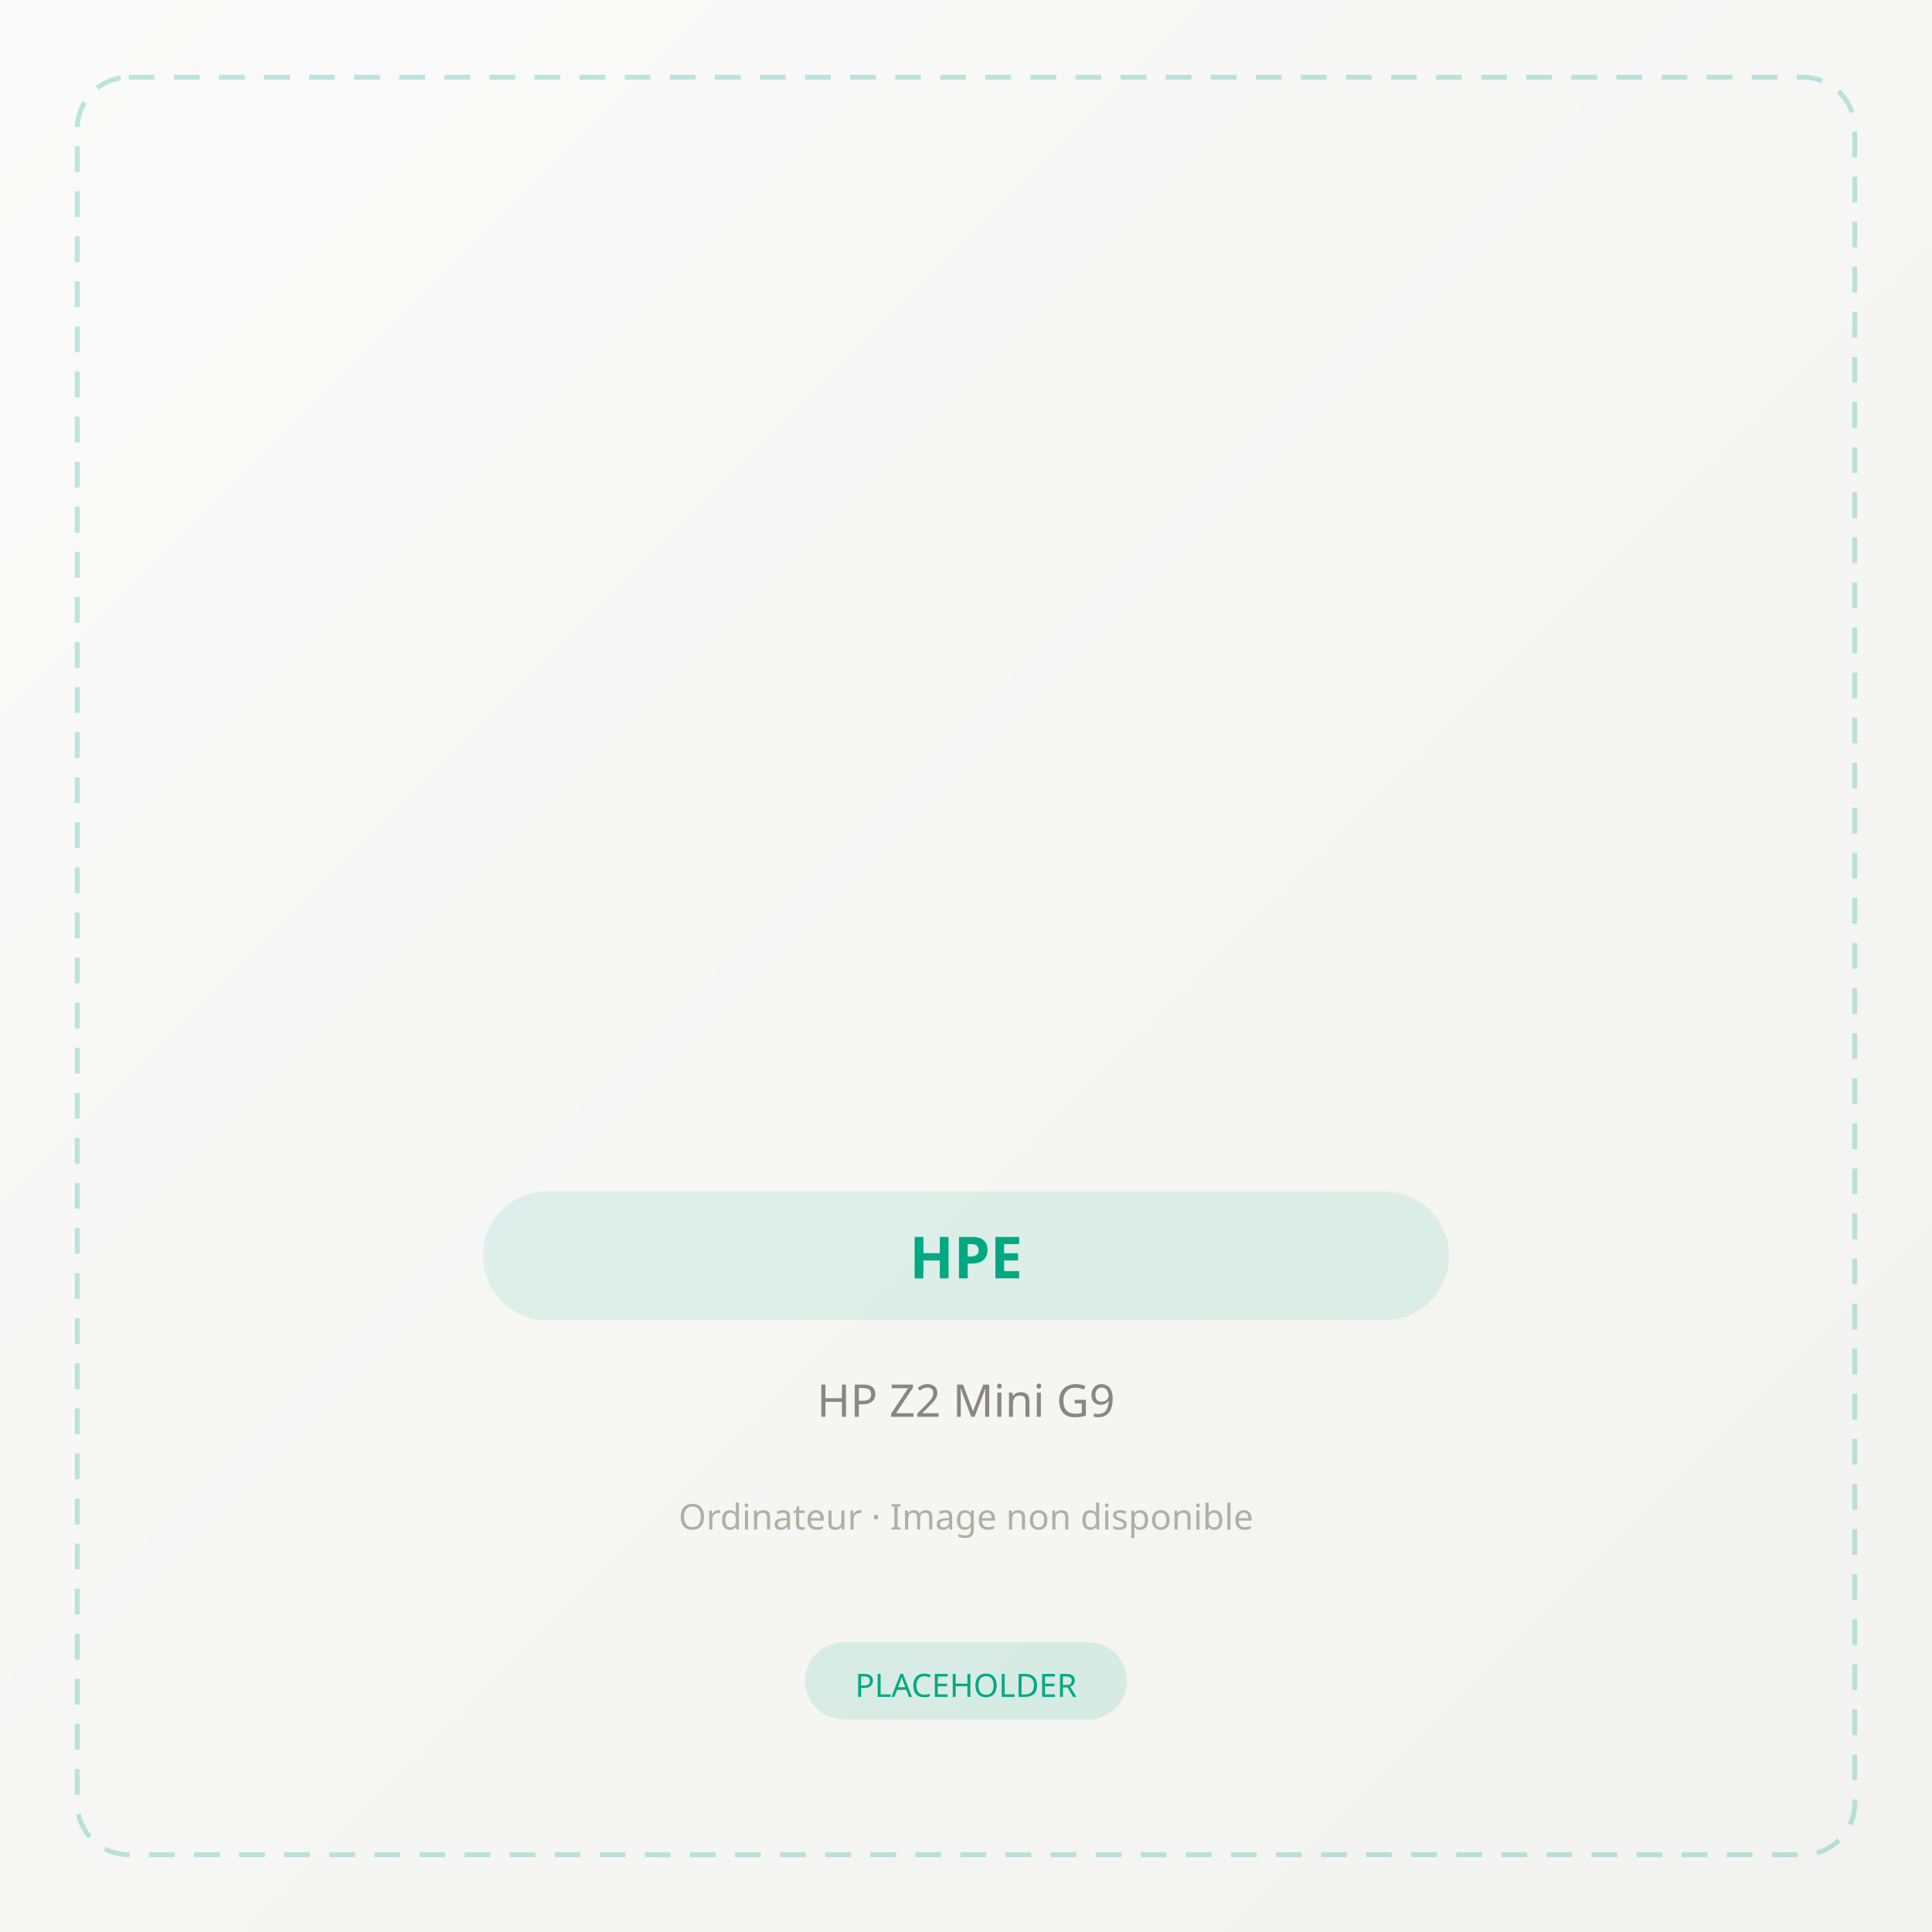
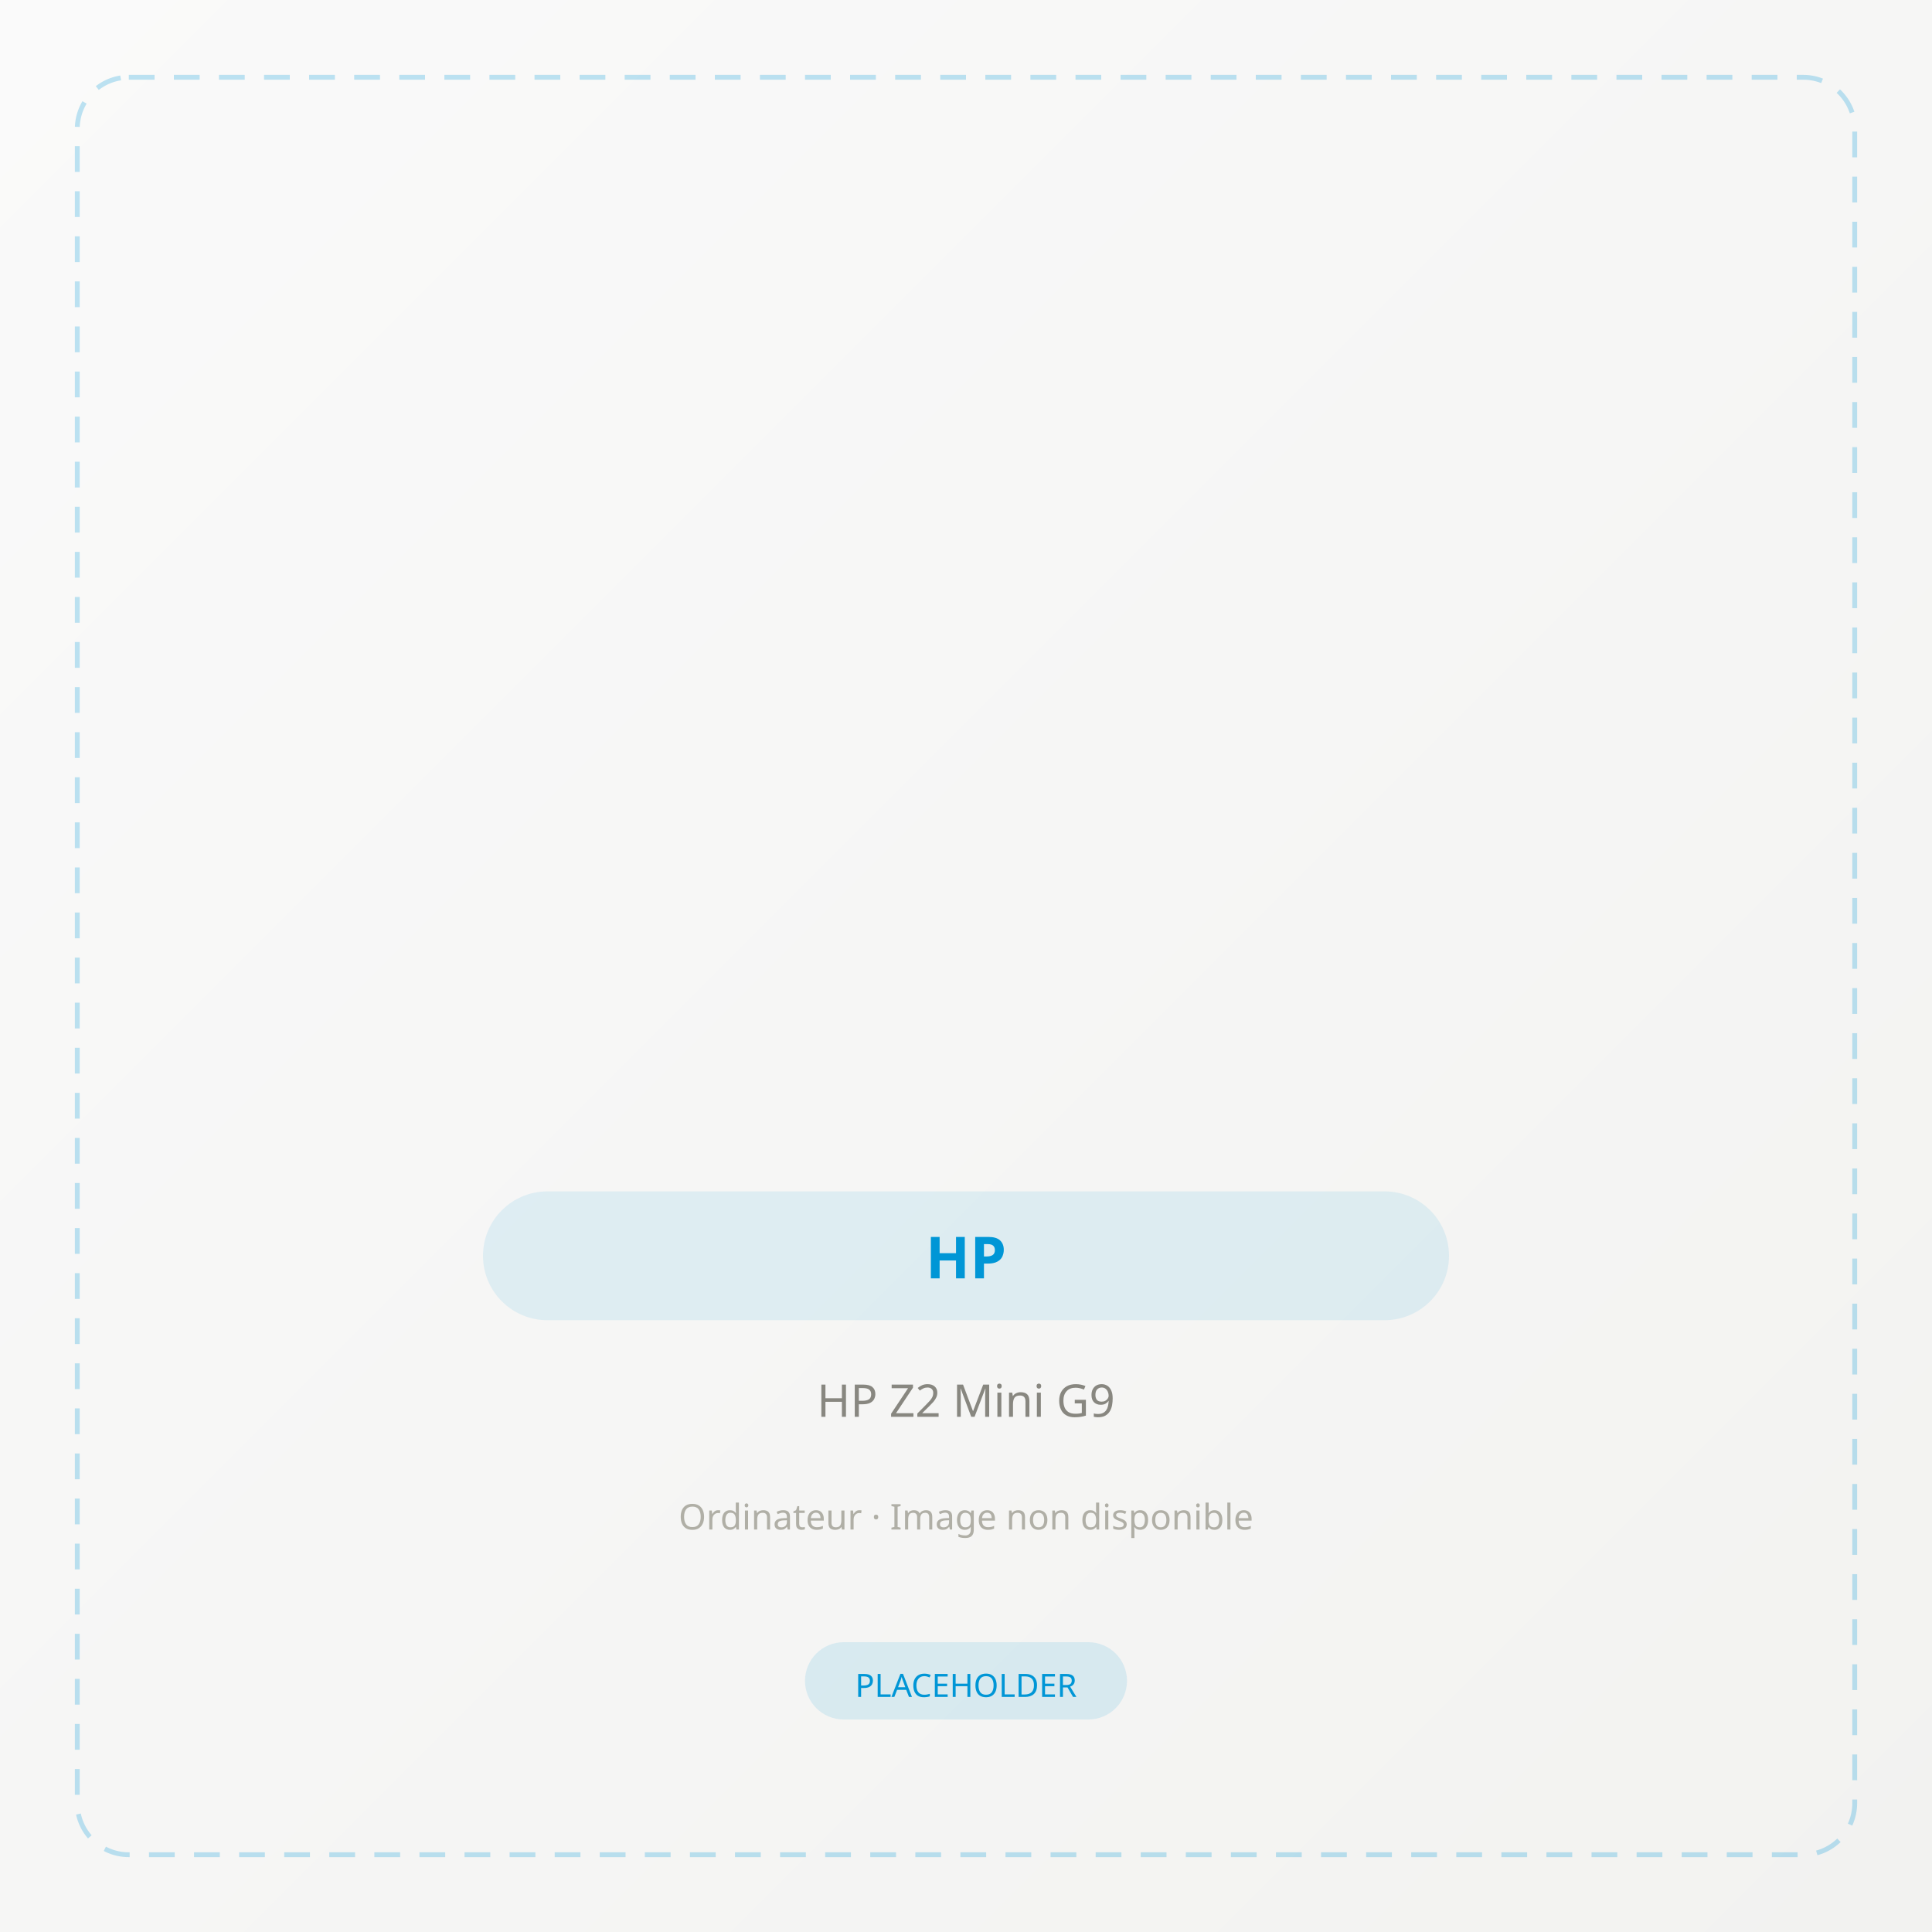
<svg xmlns="http://www.w3.org/2000/svg" width="600" height="600" viewBox="0 0 600 600">
  <defs>
    <linearGradient id="bg-hpe-z2-mini-g9" x1="0" y1="0" x2="1" y2="1">
      <stop offset="0%" stop-color="#FAFAFA" />
      <stop offset="100%" stop-color="#F2F2F0" />
    </linearGradient>
  </defs>
  <rect width="600" height="600" fill="url(#bg-hpe-z2-mini-g9)" rx="0" />
-   <rect x="24" y="24" width="552" height="552" rx="16" fill="none" stroke="#01A982" stroke-width="1.5" stroke-dasharray="8,6" opacity="0.25" />
-   <g transform="translate(300,170)" fill="none" stroke="#01A982" stroke-width="5" stroke-linecap="round" stroke-linejoin="round" opacity="0.85">
+   <rect x="24" y="24" width="552" height="552" rx="16" fill="none" stroke="#0096D6" stroke-width="1.5" stroke-dasharray="8,6" opacity="0.25" />
+   <g transform="translate(300,170)" fill="none" stroke="#0096D6" stroke-width="5" stroke-linecap="round" stroke-linejoin="round" opacity="0.85">
    M80,220 L280,220 Q300,220 300,240 L300,340 Q300,360 280,360 L80,360 Q60,360 60,340 L60,240 Q60,220 80,220 Z M60,360 L300,360 M140,360 L140,380 L220,380 M220,360 L220,380 M120,220 L120,160 Q120,140 140,140 L260,140 Q280,140 280,160 L280,220
  </g>
-   <rect x="150" y="370" width="300" height="40" rx="20" fill="#01A982" opacity="0.10" />
-   <text x="300" y="397" text-anchor="middle" font-family="IBM Plex Sans, system-ui, sans-serif" font-size="18" font-weight="600" fill="#01A982">HPE</text>
+   <rect x="150" y="370" width="300" height="40" rx="20" fill="#0096D6" opacity="0.10" />
+   <text x="300" y="397" text-anchor="middle" font-family="IBM Plex Sans, system-ui, sans-serif" font-size="18" font-weight="600" fill="#0096D6">HP</text>
  <text x="300" y="440" text-anchor="middle" font-family="IBM Plex Sans, system-ui, sans-serif" font-size="14" fill="#888780">HP Z2 Mini G9</text>
  <text x="300" y="475" text-anchor="middle" font-family="IBM Plex Sans, system-ui, sans-serif" font-size="11" fill="#B0AFA6">Ordinateur · Image non disponible</text>
-   <rect x="250" y="510" width="100" height="24" rx="12" fill="#01A982" opacity="0.12" />
-   <text x="300" y="527" text-anchor="middle" font-family="IBM Plex Sans, system-ui, sans-serif" font-size="10" font-weight="500" fill="#01A982">PLACEHOLDER</text>
+   <rect x="250" y="510" width="100" height="24" rx="12" fill="#0096D6" opacity="0.12" />
+   <text x="300" y="527" text-anchor="middle" font-family="IBM Plex Sans, system-ui, sans-serif" font-size="10" font-weight="500" fill="#0096D6">PLACEHOLDER</text>
</svg>
